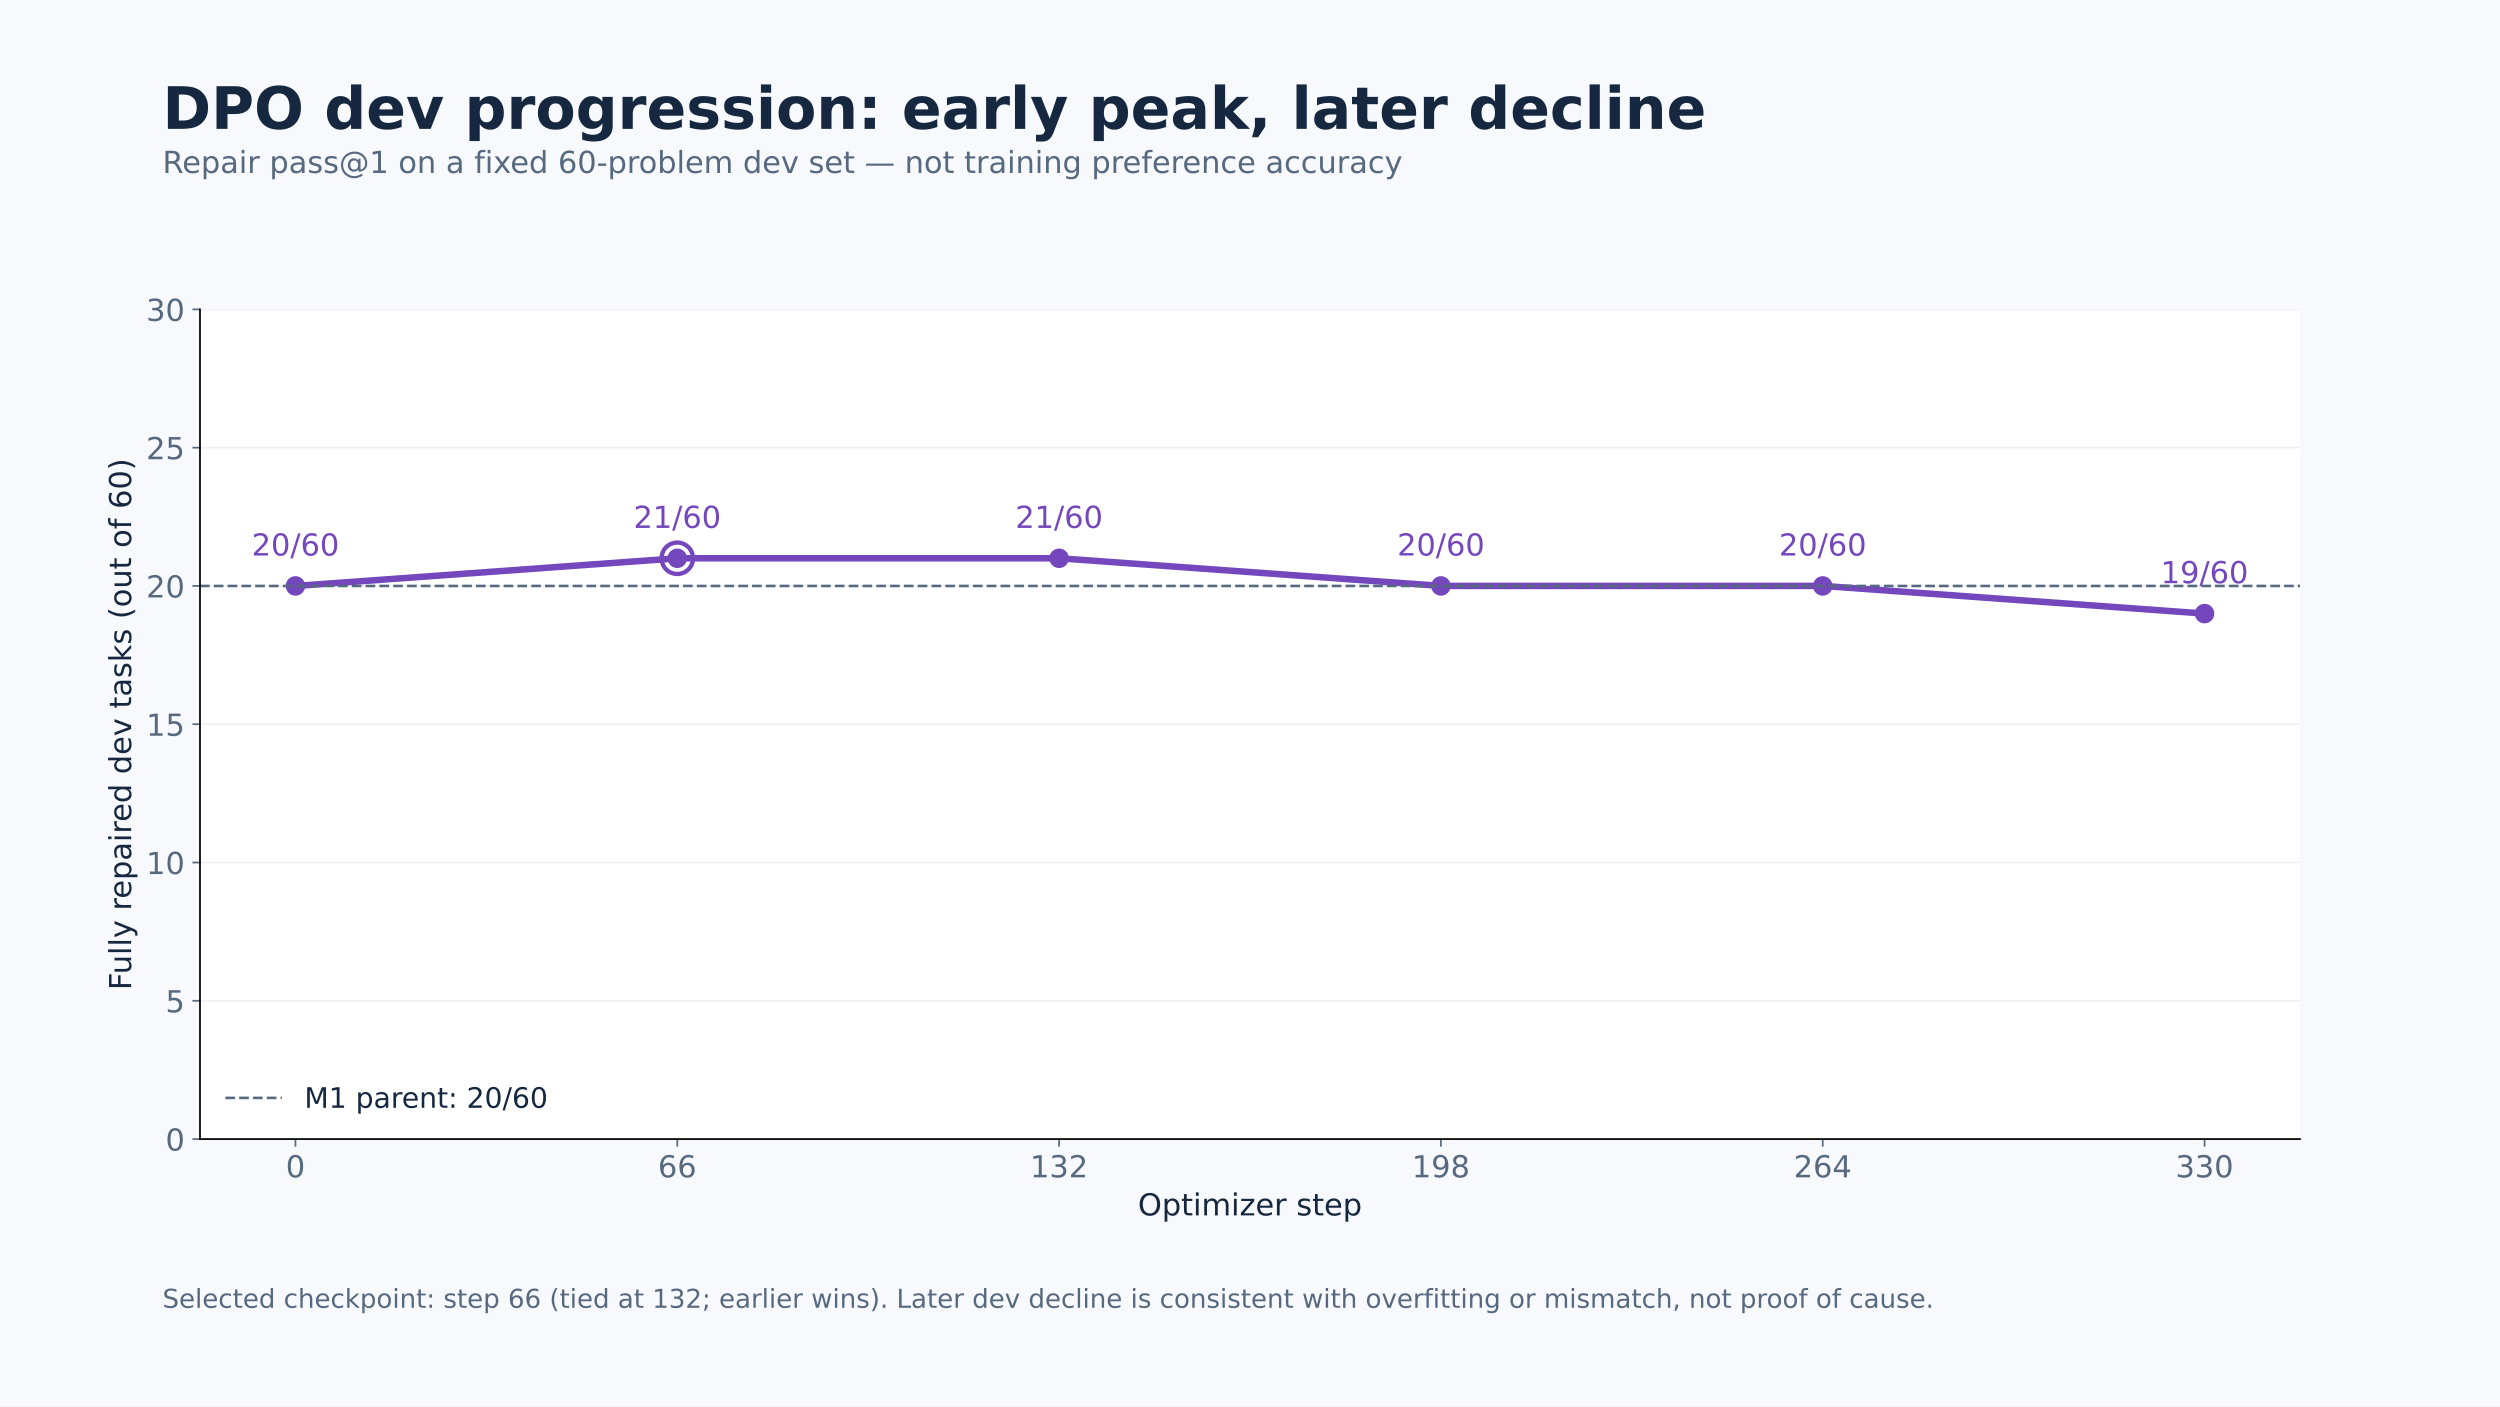
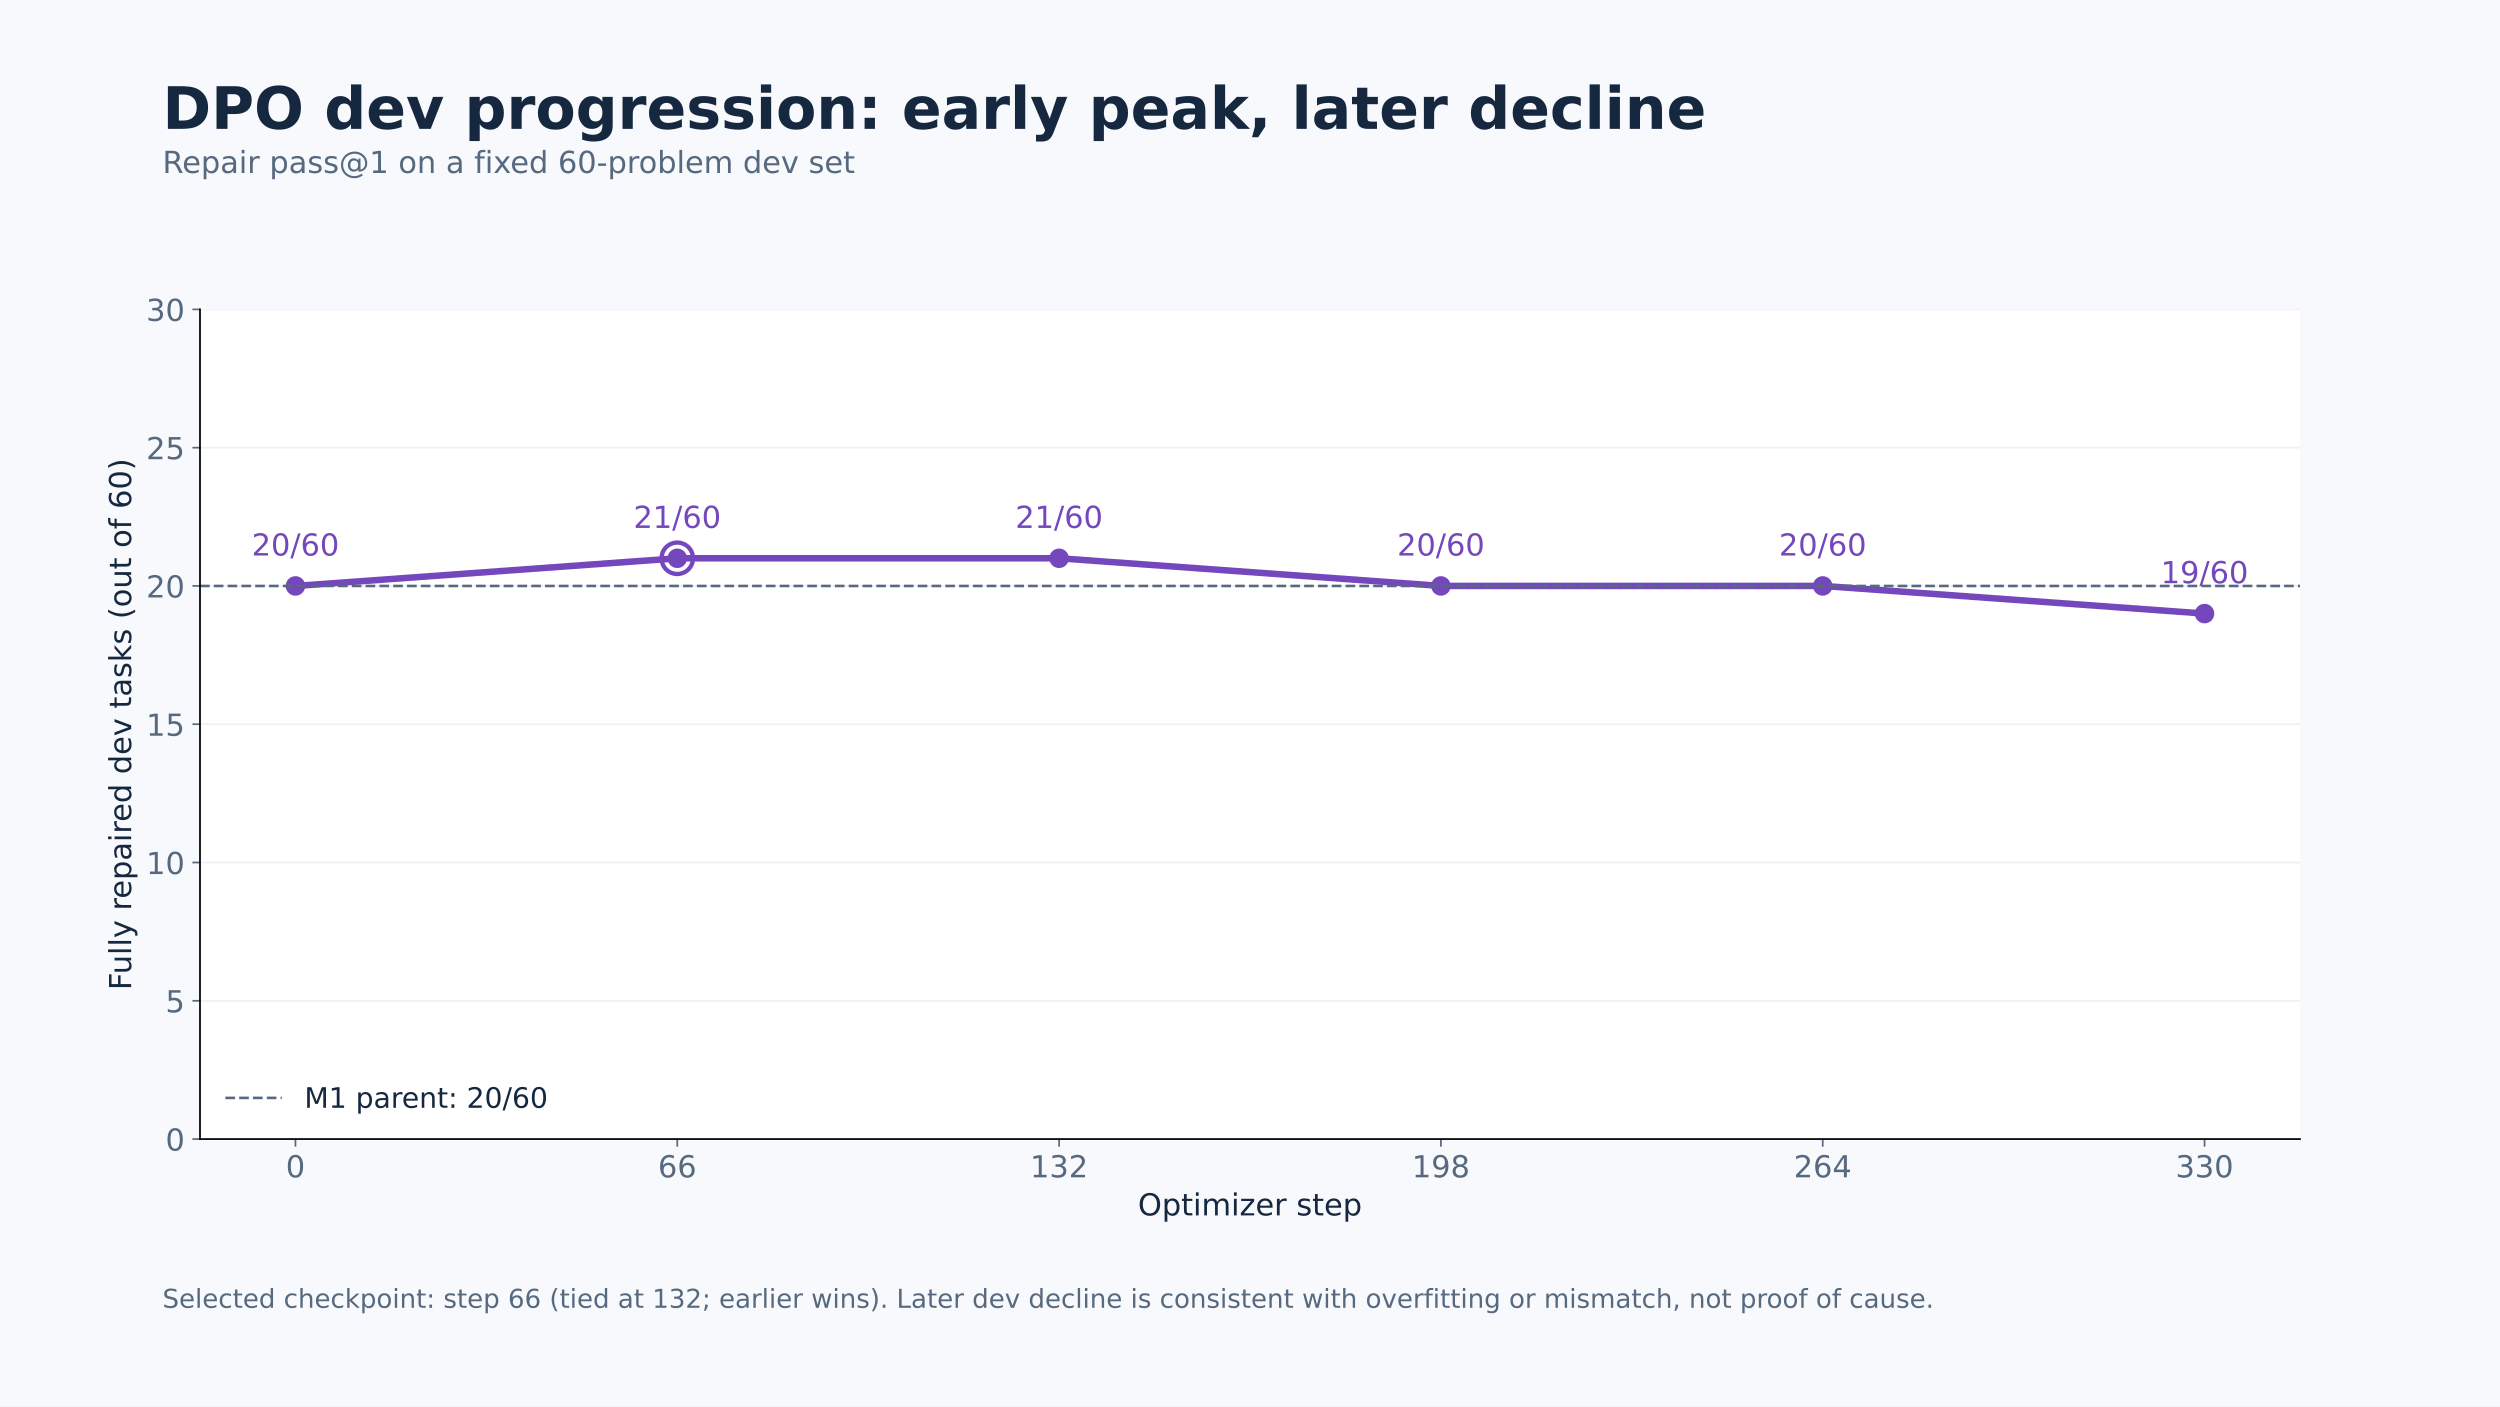
<svg xmlns="http://www.w3.org/2000/svg" xmlns:xlink="http://www.w3.org/1999/xlink" width="1152pt" height="648pt" viewBox="0 0 1152 648" version="1.1">
  <defs>
    <style type="text/css">*{stroke-linejoin: round; stroke-linecap: butt}</style>
  </defs>
  <g id="figure_1">
    <g id="patch_1">
      <path d="M 0 648  L 1152 648  L 1152 0  L 0 0  z " style="fill: #f7f9fc" />
    </g>
    <g id="axes_1">
      <g id="patch_2">
        <path d="M 92.16 524.88  L 1059.84 524.88  L 1059.84 142.56  L 92.16 142.56  z " style="fill: #ffffff" />
      </g>
      <g id="PathCollection_1">
-         <path d="M 312.087 264.502  C 314.009 264.502 315.852 263.738 317.211 262.379  C 318.57 261.021 319.333 259.178 319.333 257.256  C 319.333 255.334 318.57 253.491 317.211 252.133  C 315.852 250.774 314.009 250.01 312.087 250.01  C 310.166 250.01 308.323 250.774 306.964 252.133  C 305.605 253.491 304.842 255.334 304.842 257.256  C 304.842 259.178 305.605 261.021 306.964 262.379  C 308.323 263.738 310.166 264.502 312.087 264.502  L 312.087 264.502  z " clip-path="url(#p478c4ba88e)" style="fill: none; stroke: #7447bd; stroke-width: 2" />
+         <path d="M 312.087 264.502  C 314.009 264.502 315.852 263.738 317.211 262.379  C 318.57 261.021 319.333 259.178 319.333 257.256  C 319.333 255.334 318.57 253.491 317.211 252.133  C 315.852 250.774 314.009 250.01 312.087 250.01  C 310.166 250.01 308.323 250.774 306.964 252.133  C 305.605 253.491 304.842 255.334 304.842 257.256  C 304.842 259.178 305.605 261.021 306.964 262.379  C 308.323 263.738 310.166 264.502 312.087 264.502  L 312.087 264.502  z " clip-path="url(#pbb9e45a202)" style="fill: none; stroke: #7447bd; stroke-width: 2" />
      </g>
      <g id="matplotlib.axis_1">
        <g id="xtick_1">
          <g id="line2d_1">
            <defs>
-               <path id="m1ceb144a65" d="M 0 0  L 0 3.5  " style="stroke: #56697f; stroke-width: 0.8" />
+               <path id="m1a8b3203ac" d="M 0 0  L 0 3.5  " style="stroke: #56697f; stroke-width: 0.8" />
            </defs>
            <g>
-               <use xlink:href="#m1ceb144a65" x="136.145" y="524.88" style="fill: #56697f; stroke: #56697f; stroke-width: 0.8" />
+               <use xlink:href="#m1a8b3203ac" x="136.145" y="524.88" style="fill: #56697f; stroke: #56697f; stroke-width: 0.8" />
            </g>
          </g>
          <g id="text_1">
            <text style="font-size: 14px; font-family: 'DejaVu Sans'; text-anchor: middle; fill: #56697f" x="136.145" y="542.518" transform="rotate(-0 136.1455 542.5178)">0</text>
          </g>
        </g>
        <g id="xtick_2">
          <g id="line2d_2">
            <g>
-               <use xlink:href="#m1ceb144a65" x="312.087" y="524.88" style="fill: #56697f; stroke: #56697f; stroke-width: 0.8" />
+               <use xlink:href="#m1a8b3203ac" x="312.087" y="524.88" style="fill: #56697f; stroke: #56697f; stroke-width: 0.8" />
            </g>
          </g>
          <g id="text_2">
            <text style="font-size: 14px; font-family: 'DejaVu Sans'; text-anchor: middle; fill: #56697f" x="312.087" y="542.518" transform="rotate(-0 312.0873 542.5178)">66</text>
          </g>
        </g>
        <g id="xtick_3">
          <g id="line2d_3">
            <g>
-               <use xlink:href="#m1ceb144a65" x="488.029" y="524.88" style="fill: #56697f; stroke: #56697f; stroke-width: 0.8" />
+               <use xlink:href="#m1a8b3203ac" x="488.029" y="524.88" style="fill: #56697f; stroke: #56697f; stroke-width: 0.8" />
            </g>
          </g>
          <g id="text_3">
            <text style="font-size: 14px; font-family: 'DejaVu Sans'; text-anchor: middle; fill: #56697f" x="488.029" y="542.518" transform="rotate(-0 488.0291 542.5178)">132</text>
          </g>
        </g>
        <g id="xtick_4">
          <g id="line2d_4">
            <g>
-               <use xlink:href="#m1ceb144a65" x="663.971" y="524.88" style="fill: #56697f; stroke: #56697f; stroke-width: 0.8" />
+               <use xlink:href="#m1a8b3203ac" x="663.971" y="524.88" style="fill: #56697f; stroke: #56697f; stroke-width: 0.8" />
            </g>
          </g>
          <g id="text_4">
            <text style="font-size: 14px; font-family: 'DejaVu Sans'; text-anchor: middle; fill: #56697f" x="663.971" y="542.518" transform="rotate(-0 663.9709 542.5178)">198</text>
          </g>
        </g>
        <g id="xtick_5">
          <g id="line2d_5">
            <g>
-               <use xlink:href="#m1ceb144a65" x="839.913" y="524.88" style="fill: #56697f; stroke: #56697f; stroke-width: 0.8" />
+               <use xlink:href="#m1a8b3203ac" x="839.913" y="524.88" style="fill: #56697f; stroke: #56697f; stroke-width: 0.8" />
            </g>
          </g>
          <g id="text_5">
            <text style="font-size: 14px; font-family: 'DejaVu Sans'; text-anchor: middle; fill: #56697f" x="839.913" y="542.518" transform="rotate(-0 839.9127 542.5178)">264</text>
          </g>
        </g>
        <g id="xtick_6">
          <g id="line2d_6">
            <g>
-               <use xlink:href="#m1ceb144a65" x="1015.855" y="524.88" style="fill: #56697f; stroke: #56697f; stroke-width: 0.8" />
+               <use xlink:href="#m1a8b3203ac" x="1015.855" y="524.88" style="fill: #56697f; stroke: #56697f; stroke-width: 0.8" />
            </g>
          </g>
          <g id="text_6">
            <text style="font-size: 14px; font-family: 'DejaVu Sans'; text-anchor: middle; fill: #56697f" x="1015.855" y="542.518" transform="rotate(-0 1015.855 542.5178)">330</text>
          </g>
        </g>
        <g id="text_7">
          <text style="font-size: 14px; font-family: 'DejaVu Sans'; text-anchor: middle; fill: #16283f" x="576" y="560.067" transform="rotate(-0 576 560.0672)">Optimizer step</text>
        </g>
      </g>
      <g id="matplotlib.axis_2">
        <g id="ytick_1">
          <g id="line2d_7">
-             <path d="M 92.16 524.88  L 1059.84 524.88  " clip-path="url(#p478c4ba88e)" style="fill: none; stroke: #b0b0b0; stroke-opacity: 0.18; stroke-width: 0.8; stroke-linecap: square" />
+             <path d="M 92.16 524.88  L 1059.84 524.88  " clip-path="url(#pbb9e45a202)" style="fill: none; stroke: #b0b0b0; stroke-opacity: 0.18; stroke-width: 0.8; stroke-linecap: square" />
          </g>
          <g id="line2d_8">
            <defs>
-               <path id="m080fe7d0ba" d="M 0 0  L -3.5 0  " style="stroke: #56697f; stroke-width: 0.8" />
+               <path id="mc8ef09dd06" d="M 0 0  L -3.5 0  " style="stroke: #56697f; stroke-width: 0.8" />
            </defs>
            <g>
-               <use xlink:href="#m080fe7d0ba" x="92.16" y="524.88" style="fill: #56697f; stroke: #56697f; stroke-width: 0.8" />
+               <use xlink:href="#mc8ef09dd06" x="92.16" y="524.88" style="fill: #56697f; stroke: #56697f; stroke-width: 0.8" />
            </g>
          </g>
          <g id="text_8">
            <text style="font-size: 14px; font-family: 'DejaVu Sans'; text-anchor: end; fill: #56697f" x="85.16" y="530.199" transform="rotate(-0 85.16 530.1989)">0</text>
          </g>
        </g>
        <g id="ytick_2">
          <g id="line2d_9">
-             <path d="M 92.16 461.16  L 1059.84 461.16  " clip-path="url(#p478c4ba88e)" style="fill: none; stroke: #b0b0b0; stroke-opacity: 0.18; stroke-width: 0.8; stroke-linecap: square" />
+             <path d="M 92.16 461.16  L 1059.84 461.16  " clip-path="url(#pbb9e45a202)" style="fill: none; stroke: #b0b0b0; stroke-opacity: 0.18; stroke-width: 0.8; stroke-linecap: square" />
          </g>
          <g id="line2d_10">
            <g>
-               <use xlink:href="#m080fe7d0ba" x="92.16" y="461.16" style="fill: #56697f; stroke: #56697f; stroke-width: 0.8" />
+               <use xlink:href="#mc8ef09dd06" x="92.16" y="461.16" style="fill: #56697f; stroke: #56697f; stroke-width: 0.8" />
            </g>
          </g>
          <g id="text_9">
            <text style="font-size: 14px; font-family: 'DejaVu Sans'; text-anchor: end; fill: #56697f" x="85.16" y="466.479" transform="rotate(-0 85.16 466.4789)">5</text>
          </g>
        </g>
        <g id="ytick_3">
          <g id="line2d_11">
-             <path d="M 92.16 397.44  L 1059.84 397.44  " clip-path="url(#p478c4ba88e)" style="fill: none; stroke: #b0b0b0; stroke-opacity: 0.18; stroke-width: 0.8; stroke-linecap: square" />
+             <path d="M 92.16 397.44  L 1059.84 397.44  " clip-path="url(#pbb9e45a202)" style="fill: none; stroke: #b0b0b0; stroke-opacity: 0.18; stroke-width: 0.8; stroke-linecap: square" />
          </g>
          <g id="line2d_12">
            <g>
-               <use xlink:href="#m080fe7d0ba" x="92.16" y="397.44" style="fill: #56697f; stroke: #56697f; stroke-width: 0.8" />
+               <use xlink:href="#mc8ef09dd06" x="92.16" y="397.44" style="fill: #56697f; stroke: #56697f; stroke-width: 0.8" />
            </g>
          </g>
          <g id="text_10">
            <text style="font-size: 14px; font-family: 'DejaVu Sans'; text-anchor: end; fill: #56697f" x="85.16" y="402.759" transform="rotate(-0 85.16 402.7589)">10</text>
          </g>
        </g>
        <g id="ytick_4">
          <g id="line2d_13">
-             <path d="M 92.16 333.72  L 1059.84 333.72  " clip-path="url(#p478c4ba88e)" style="fill: none; stroke: #b0b0b0; stroke-opacity: 0.18; stroke-width: 0.8; stroke-linecap: square" />
+             <path d="M 92.16 333.72  L 1059.84 333.72  " clip-path="url(#pbb9e45a202)" style="fill: none; stroke: #b0b0b0; stroke-opacity: 0.18; stroke-width: 0.8; stroke-linecap: square" />
          </g>
          <g id="line2d_14">
            <g>
-               <use xlink:href="#m080fe7d0ba" x="92.16" y="333.72" style="fill: #56697f; stroke: #56697f; stroke-width: 0.8" />
+               <use xlink:href="#mc8ef09dd06" x="92.16" y="333.72" style="fill: #56697f; stroke: #56697f; stroke-width: 0.8" />
            </g>
          </g>
          <g id="text_11">
            <text style="font-size: 14px; font-family: 'DejaVu Sans'; text-anchor: end; fill: #56697f" x="85.16" y="339.039" transform="rotate(-0 85.16 339.0389)">15</text>
          </g>
        </g>
        <g id="ytick_5">
          <g id="line2d_15">
-             <path d="M 92.16 270  L 1059.84 270  " clip-path="url(#p478c4ba88e)" style="fill: none; stroke: #b0b0b0; stroke-opacity: 0.18; stroke-width: 0.8; stroke-linecap: square" />
+             <path d="M 92.16 270  L 1059.84 270  " clip-path="url(#pbb9e45a202)" style="fill: none; stroke: #b0b0b0; stroke-opacity: 0.18; stroke-width: 0.8; stroke-linecap: square" />
          </g>
          <g id="line2d_16">
            <g>
-               <use xlink:href="#m080fe7d0ba" x="92.16" y="270" style="fill: #56697f; stroke: #56697f; stroke-width: 0.8" />
+               <use xlink:href="#mc8ef09dd06" x="92.16" y="270" style="fill: #56697f; stroke: #56697f; stroke-width: 0.8" />
            </g>
          </g>
          <g id="text_12">
            <text style="font-size: 14px; font-family: 'DejaVu Sans'; text-anchor: end; fill: #56697f" x="85.16" y="275.319" transform="rotate(-0 85.16 275.3189)">20</text>
          </g>
        </g>
        <g id="ytick_6">
          <g id="line2d_17">
-             <path d="M 92.16 206.28  L 1059.84 206.28  " clip-path="url(#p478c4ba88e)" style="fill: none; stroke: #b0b0b0; stroke-opacity: 0.18; stroke-width: 0.8; stroke-linecap: square" />
+             <path d="M 92.16 206.28  L 1059.84 206.28  " clip-path="url(#pbb9e45a202)" style="fill: none; stroke: #b0b0b0; stroke-opacity: 0.18; stroke-width: 0.8; stroke-linecap: square" />
          </g>
          <g id="line2d_18">
            <g>
-               <use xlink:href="#m080fe7d0ba" x="92.16" y="206.28" style="fill: #56697f; stroke: #56697f; stroke-width: 0.8" />
+               <use xlink:href="#mc8ef09dd06" x="92.16" y="206.28" style="fill: #56697f; stroke: #56697f; stroke-width: 0.8" />
            </g>
          </g>
          <g id="text_13">
            <text style="font-size: 14px; font-family: 'DejaVu Sans'; text-anchor: end; fill: #56697f" x="85.16" y="211.599" transform="rotate(-0 85.16 211.5989)">25</text>
          </g>
        </g>
        <g id="ytick_7">
          <g id="line2d_19">
-             <path d="M 92.16 142.56  L 1059.84 142.56  " clip-path="url(#p478c4ba88e)" style="fill: none; stroke: #b0b0b0; stroke-opacity: 0.18; stroke-width: 0.8; stroke-linecap: square" />
+             <path d="M 92.16 142.56  L 1059.84 142.56  " clip-path="url(#pbb9e45a202)" style="fill: none; stroke: #b0b0b0; stroke-opacity: 0.18; stroke-width: 0.8; stroke-linecap: square" />
          </g>
          <g id="line2d_20">
            <g>
-               <use xlink:href="#m080fe7d0ba" x="92.16" y="142.56" style="fill: #56697f; stroke: #56697f; stroke-width: 0.8" />
+               <use xlink:href="#mc8ef09dd06" x="92.16" y="142.56" style="fill: #56697f; stroke: #56697f; stroke-width: 0.8" />
            </g>
          </g>
          <g id="text_14">
            <text style="font-size: 14px; font-family: 'DejaVu Sans'; text-anchor: end; fill: #56697f" x="85.16" y="147.879" transform="rotate(-0 85.16 147.8789)">30</text>
          </g>
        </g>
        <g id="text_15">
          <text style="font-size: 14px; font-family: 'DejaVu Sans'; text-anchor: middle; fill: #16283f" x="60.433" y="333.72" transform="rotate(-90 60.43344 333.72)">Fully repaired dev tasks (out of 60)</text>
        </g>
      </g>
      <g id="line2d_21">
-         <path d="M 136.145 270  L 312.087 257.256  L 488.029 257.256  L 663.971 270  L 839.913 270  L 1015.855 282.744  " clip-path="url(#p478c4ba88e)" style="fill: none; stroke: #7447bd; stroke-width: 3; stroke-linecap: square" />
+         <path d="M 136.145 270  L 312.087 257.256  L 488.029 257.256  L 663.971 270  L 839.913 270  L 1015.855 282.744  " clip-path="url(#pbb9e45a202)" style="fill: none; stroke: #7447bd; stroke-width: 3; stroke-linecap: square" />
        <defs>
-           <path id="m4f73ec52b9" d="M 0 4  C 1.061 4 2.078 3.579 2.828 2.828  C 3.579 2.078 4 1.061 4 0  C 4 -1.061 3.579 -2.078 2.828 -2.828  C 2.078 -3.579 1.061 -4 0 -4  C -1.061 -4 -2.078 -3.579 -2.828 -2.828  C -3.579 -2.078 -4 -1.061 -4 0  C -4 1.061 -3.579 2.078 -2.828 2.828  C -2.078 3.579 -1.061 4 0 4  z " style="stroke: #7447bd" />
+           <path id="m3e59d0196b" d="M 0 4  C 1.061 4 2.078 3.579 2.828 2.828  C 3.579 2.078 4 1.061 4 0  C 4 -1.061 3.579 -2.078 2.828 -2.828  C 2.078 -3.579 1.061 -4 0 -4  C -1.061 -4 -2.078 -3.579 -2.828 -2.828  C -3.579 -2.078 -4 -1.061 -4 0  C -4 1.061 -3.579 2.078 -2.828 2.828  C -2.078 3.579 -1.061 4 0 4  z " style="stroke: #7447bd" />
        </defs>
-         <g clip-path="url(#p478c4ba88e)">
-           <use xlink:href="#m4f73ec52b9" x="136.145" y="270" style="fill: #7447bd; stroke: #7447bd" />
-           <use xlink:href="#m4f73ec52b9" x="312.087" y="257.256" style="fill: #7447bd; stroke: #7447bd" />
-           <use xlink:href="#m4f73ec52b9" x="488.029" y="257.256" style="fill: #7447bd; stroke: #7447bd" />
-           <use xlink:href="#m4f73ec52b9" x="663.971" y="270" style="fill: #7447bd; stroke: #7447bd" />
-           <use xlink:href="#m4f73ec52b9" x="839.913" y="270" style="fill: #7447bd; stroke: #7447bd" />
-           <use xlink:href="#m4f73ec52b9" x="1015.855" y="282.744" style="fill: #7447bd; stroke: #7447bd" />
+         <g clip-path="url(#pbb9e45a202)">
+           <use xlink:href="#m3e59d0196b" x="136.145" y="270" style="fill: #7447bd; stroke: #7447bd" />
+           <use xlink:href="#m3e59d0196b" x="312.087" y="257.256" style="fill: #7447bd; stroke: #7447bd" />
+           <use xlink:href="#m3e59d0196b" x="488.029" y="257.256" style="fill: #7447bd; stroke: #7447bd" />
+           <use xlink:href="#m3e59d0196b" x="663.971" y="270" style="fill: #7447bd; stroke: #7447bd" />
+           <use xlink:href="#m3e59d0196b" x="839.913" y="270" style="fill: #7447bd; stroke: #7447bd" />
+           <use xlink:href="#m3e59d0196b" x="1015.855" y="282.744" style="fill: #7447bd; stroke: #7447bd" />
        </g>
      </g>
      <g id="line2d_22">
-         <path d="M 92.16 270  L 1059.84 270  " clip-path="url(#p478c4ba88e)" style="fill: none; stroke-dasharray: 4.44,1.92; stroke-dashoffset: 0; stroke: #56697f; stroke-width: 1.2" />
+         <path d="M 92.16 270  L 1059.84 270  " clip-path="url(#pbb9e45a202)" style="fill: none; stroke-dasharray: 4.44,1.92; stroke-dashoffset: 0; stroke: #56697f; stroke-width: 1.2" />
      </g>
      <g id="patch_3">
        <path d="M 92.16 524.88  L 92.16 142.56  " style="fill: none; stroke: #000000; stroke-width: 0.8; stroke-linejoin: miter; stroke-linecap: square" />
      </g>
      <g id="patch_4">
        <path d="M 92.16 524.88  L 1059.84 524.88  " style="fill: none; stroke: #000000; stroke-width: 0.8; stroke-linejoin: miter; stroke-linecap: square" />
      </g>
      <g id="text_16">
        <text style="font-size: 14px; font-family: 'DejaVu Sans'; text-anchor: middle; fill: #7447bd" x="136.145" y="256" transform="rotate(-0 136.1455 256)">20/60</text>
      </g>
      <g id="text_17">
        <text style="font-size: 14px; font-family: 'DejaVu Sans'; text-anchor: middle; fill: #7447bd" x="312.087" y="243.256" transform="rotate(-0 312.0873 243.256)">21/60</text>
      </g>
      <g id="text_18">
        <text style="font-size: 14px; font-family: 'DejaVu Sans'; text-anchor: middle; fill: #7447bd" x="488.029" y="243.256" transform="rotate(-0 488.0291 243.256)">21/60</text>
      </g>
      <g id="text_19">
        <text style="font-size: 14px; font-family: 'DejaVu Sans'; text-anchor: middle; fill: #7447bd" x="663.971" y="256" transform="rotate(-0 663.9709 256)">20/60</text>
      </g>
      <g id="text_20">
        <text style="font-size: 14px; font-family: 'DejaVu Sans'; text-anchor: middle; fill: #7447bd" x="839.913" y="256" transform="rotate(-0 839.9127 256)">20/60</text>
      </g>
      <g id="text_21">
        <text style="font-size: 14px; font-family: 'DejaVu Sans'; text-anchor: middle; fill: #7447bd" x="1015.855" y="268.744" transform="rotate(-0 1015.855 268.744)">19/60</text>
      </g>
      <g id="legend_1">
        <g id="line2d_23">
          <path d="M 103.86 505.926  L 116.86 505.926  L 129.86 505.926  " style="fill: none; stroke-dasharray: 4.44,1.92; stroke-dashoffset: 0; stroke: #56697f; stroke-width: 1.2" />
        </g>
        <g id="text_22">
          <text style="font-size: 13px; font-family: 'DejaVu Sans'; text-anchor: start; fill: #16283f" x="140.26" y="510.476" transform="rotate(-0 140.26 510.4764)">M1 parent: 20/60</text>
        </g>
      </g>
    </g>
    <g id="text_23">
      <text style="font-weight: 700; font-size: 27px; font-family: 'DejaVu Sans'; text-anchor: start; fill: #16283f" x="74.88" y="59.396" transform="rotate(-0 74.88 59.39578)">DPO dev progression: early peak, later decline</text>
    </g>
    <g id="text_24">
-       <text style="font-size: 14px; font-family: 'DejaVu Sans'; text-anchor: start; fill: #56697f" x="74.88" y="79.704" transform="rotate(-0 74.88 79.704)">Repair pass@1 on a fixed 60-problem dev set — not training preference accuracy</text>
+       <text style="font-size: 14px; font-family: 'DejaVu Sans'; text-anchor: start; fill: #56697f" x="74.88" y="79.704" transform="rotate(-0 74.88 79.704)">Repair pass@1 on a fixed 60-problem dev set</text>
    </g>
    <g id="text_25">
      <text style="font-size: 12px; font-family: 'DejaVu Sans'; text-anchor: start; fill: #56697f" x="74.88" y="602.64" transform="rotate(-0 74.88 602.64)">Selected checkpoint: step 66 (tied at 132; earlier wins). Later dev decline is consistent with overfitting or mismatch, not proof of cause.</text>
    </g>
  </g>
  <defs>
-     <clipPath id="p478c4ba88e">
+     <clipPath id="pbb9e45a202">
      <rect x="92.16" y="142.56" width="967.68" height="382.32" />
    </clipPath>
  </defs>
</svg>
